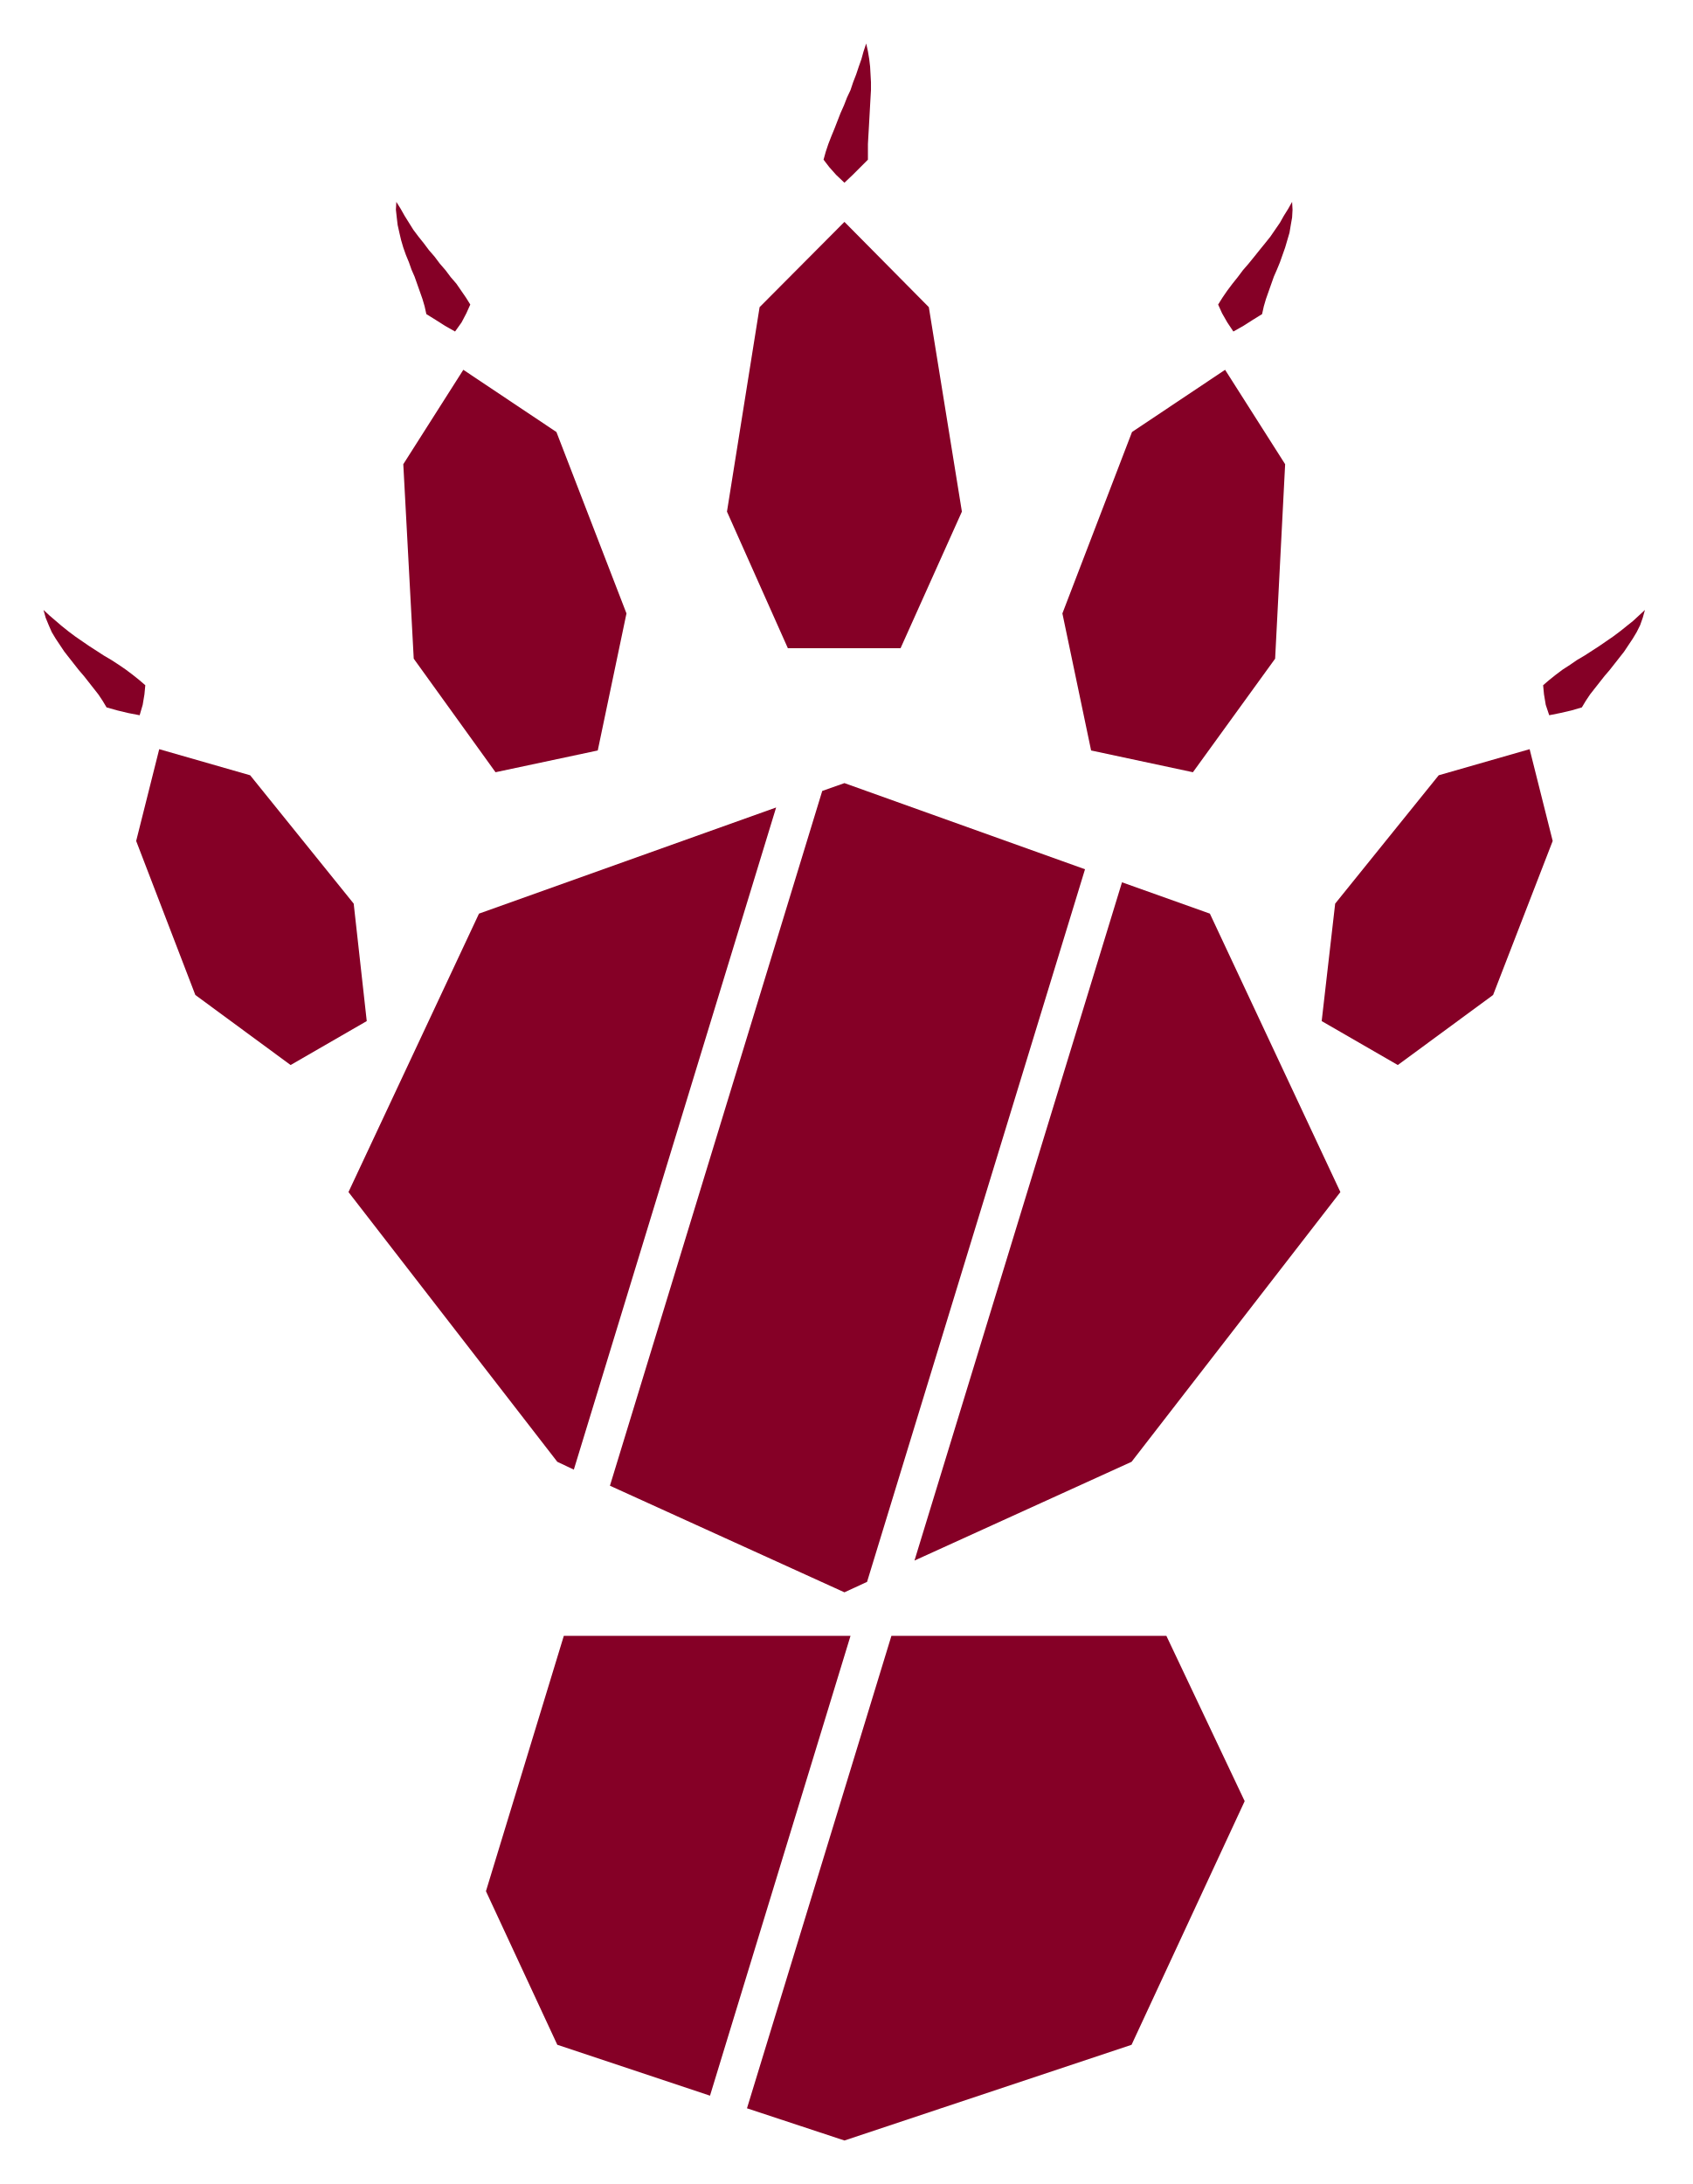
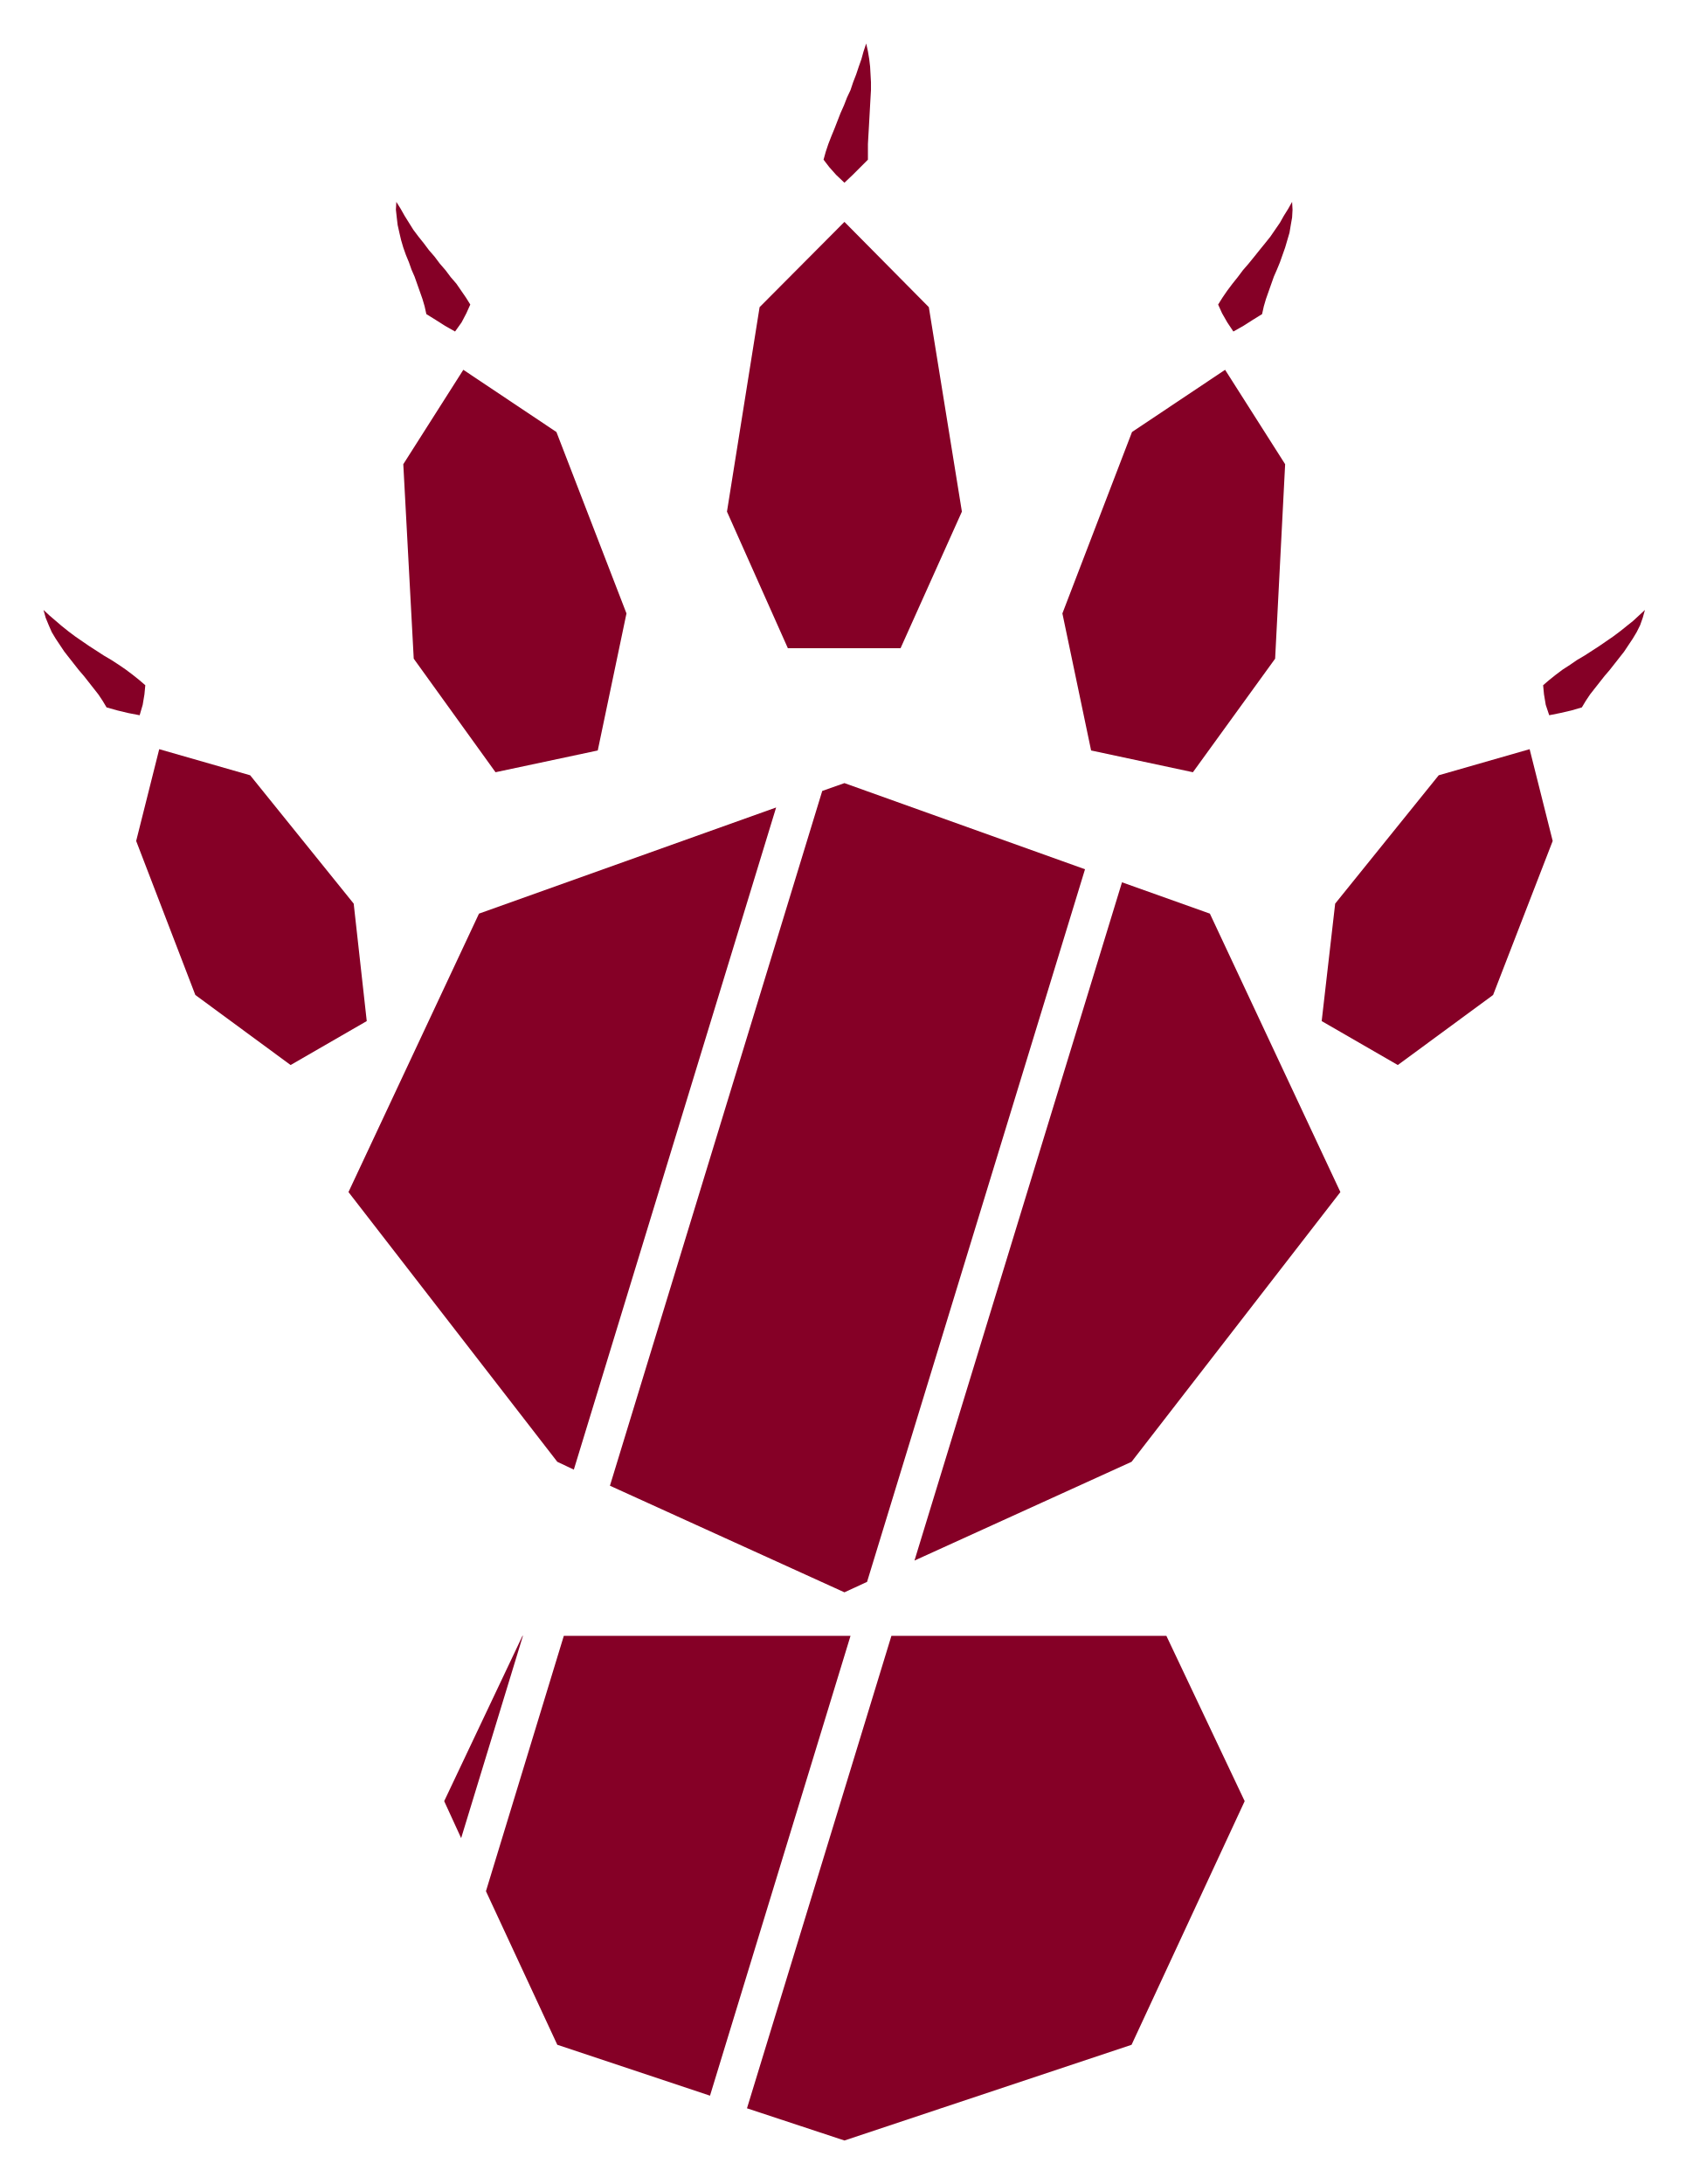
<svg xmlns="http://www.w3.org/2000/svg" viewBox="0 0 389 502" width="389" height="502">
  <g fill="#850026">
    <path d="M131.9,337.8 L128.1,336.0 L80.1,274.0 L110.1,210.0 L178.4,185.6Z" />
    <path d="M194.1,180.0 L249.4,199.8 L199.3,363.6 L194.1,366.0 L140.2,341.5 L189.0,181.8Z" />
    <path d="M257.9,202.8 L278.1,210.0 L308.1,274.0 L260.1,336.0 L210.2,358.7Z" />
+     <path d="M120.1,376.0 L120.2,376.0 L106.0,422.5 L102.1,414.0Z" />
    <path d="M129.6,376.0 L195.5,376.0 L163.2,481.7 L128.1,470.0 L111.7,434.7Z" />
    <path d="M204.9,376.0 L268.1,376.0 L286.1,414.0 L260.1,470.0 L194.1,492.0 L171.7,484.6Z" />
    <path d="M44.9,228.7 L31.3,193.3 L36.6,172.2 L57.5,178.2 L81.3,207.7 L84.3,234.7 L66.8,244.8Z" />
    <path d="M95.1,151.4 L92.7,106.7 L106.5,85.0 L127.9,99.3 L144.0,141.0 L137.4,172.5 L113.9,177.5Z" />
    <path d="M167.1,117.6 L174.6,70.6 L194.1,51.0 L213.5,70.6 L221.1,117.6 L207.0,149.0 L181.1,149.0Z" />
    <path d="M244.2,141.0 L260.2,99.3 L281.6,85.0 L295.4,106.7 L293.1,151.4 L274.2,177.5 L250.8,172.5Z" />
    <path d="M306.9,207.7 L330.7,178.2 L351.6,172.2 L356.9,193.3 L343.2,228.7 L321.3,244.8 L303.8,234.7Z" />
    <path d="M32.1,164.4 L29.5,163.9 L27.0,163.3 L24.5,162.6 L23.6,161.1 L22.6,159.6 L21.5,158.2 L20.4,156.8 L19.3,155.4 L18.1,154.0 L17.0,152.6 L15.9,151.2 L14.8,149.8 L13.8,148.3 L12.8,146.8 L11.9,145.3 L11.2,143.7 L10.5,142.0 L10.0,140.2 L10.0,140.2 L11.4,141.5 L12.8,142.7 L14.2,143.9 L15.7,145.1 L17.3,146.3 L18.9,147.4 L20.5,148.5 L22.2,149.6 L23.9,150.7 L25.6,151.7 L27.3,152.8 L28.9,153.9 L30.5,155.1 L32.0,156.3 L33.4,157.5 L33.2,159.6 L32.8,162.0 L32.1,164.4Z" />
    <path d="M104.6,76.2 L102.3,74.9 L100.1,73.5 L98.0,72.2 L97.6,70.4 L97.1,68.7 L96.5,67.0 L95.9,65.3 L95.3,63.6 L94.6,62.0 L94.0,60.3 L93.3,58.6 L92.7,56.9 L92.2,55.2 L91.8,53.5 L91.4,51.7 L91.2,50.0 L91.0,48.2 L91.1,46.4 L91.1,46.4 L92.1,48.0 L93.0,49.6 L94.0,51.2 L95.0,52.8 L96.2,54.4 L97.4,55.9 L98.6,57.5 L99.9,59.0 L101.1,60.6 L102.4,62.1 L103.6,63.7 L104.9,65.2 L106.0,66.8 L107.1,68.4 L108.1,70.0 L107.2,72.0 L106.1,74.1 L104.6,76.2Z" />
    <path d="M194.1,42.0 L192.2,40.2 L190.6,38.4 L189.3,36.7 L189.8,34.9 L190.4,33.1 L191.1,31.3 L191.8,29.6 L192.5,27.8 L193.2,26.0 L194.0,24.2 L194.7,22.4 L195.5,20.7 L196.1,18.9 L196.8,17.1 L197.4,15.3 L198.0,13.6 L198.5,11.8 L199.1,10.0 L199.1,10.0 L199.5,11.8 L199.8,13.6 L200.0,15.3 L200.1,17.1 L200.2,18.9 L200.2,20.7 L200.1,22.4 L200.0,24.2 L199.9,26.0 L199.8,27.8 L199.7,29.6 L199.6,31.3 L199.5,33.1 L199.5,34.9 L199.5,36.7 L197.8,38.4 L196.0,40.2 L194.1,42.0Z" />
    <path d="M283.5,76.2 L282.1,74.1 L280.9,72.0 L280.0,70.0 L281.0,68.4 L282.1,66.8 L283.3,65.2 L284.5,63.7 L285.7,62.1 L287.0,60.6 L288.3,59.0 L289.5,57.5 L290.8,55.9 L292.0,54.4 L293.1,52.8 L294.2,51.2 L295.1,49.6 L296.1,48.0 L297.0,46.4 L297.0,46.4 L297.1,48.2 L297.0,50.0 L296.7,51.7 L296.4,53.5 L295.9,55.2 L295.4,56.9 L294.8,58.6 L294.2,60.3 L293.5,62.0 L292.8,63.6 L292.2,65.3 L291.6,67.0 L291.0,68.7 L290.5,70.4 L290.1,72.2 L288.0,73.5 L285.8,74.9 L283.5,76.2Z" />
    <path d="M356.1,164.4 L355.3,162.0 L354.9,159.6 L354.7,157.5 L356.1,156.3 L357.6,155.1 L359.2,153.9 L360.9,152.8 L362.5,151.7 L364.2,150.7 L365.9,149.6 L367.6,148.5 L369.2,147.4 L370.8,146.3 L372.4,145.1 L373.9,143.9 L375.4,142.7 L376.7,141.5 L378.1,140.2 L378.1,140.2 L377.6,142.0 L377.0,143.7 L376.2,145.3 L375.3,146.8 L374.3,148.3 L373.3,149.8 L372.2,151.2 L371.1,152.6 L370.0,154.0 L368.8,155.4 L367.7,156.8 L366.6,158.2 L365.5,159.6 L364.5,161.1 L363.6,162.6 L361.2,163.3 L358.6,163.9 L356.1,164.4Z" />
  </g>
</svg>
